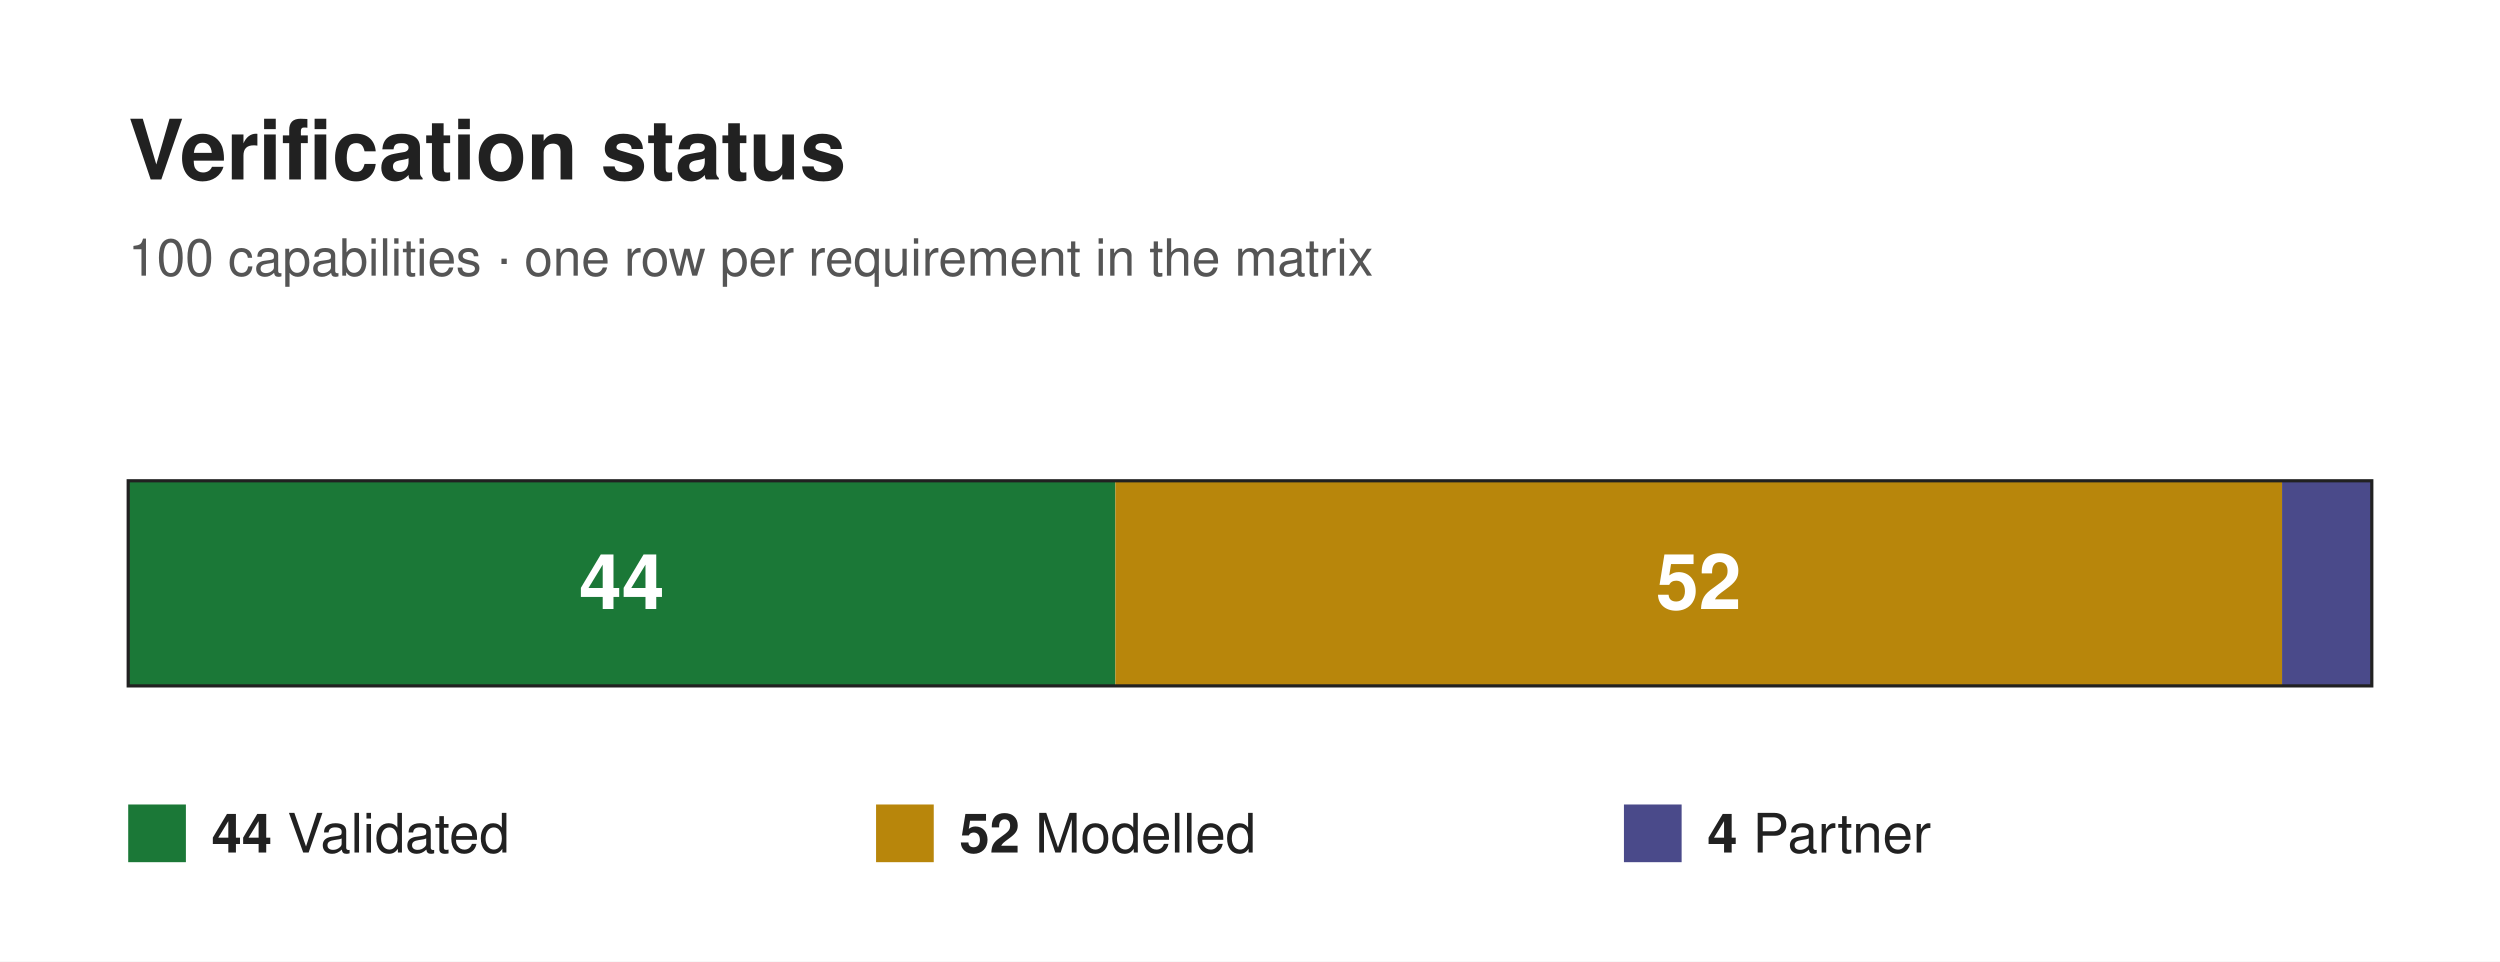
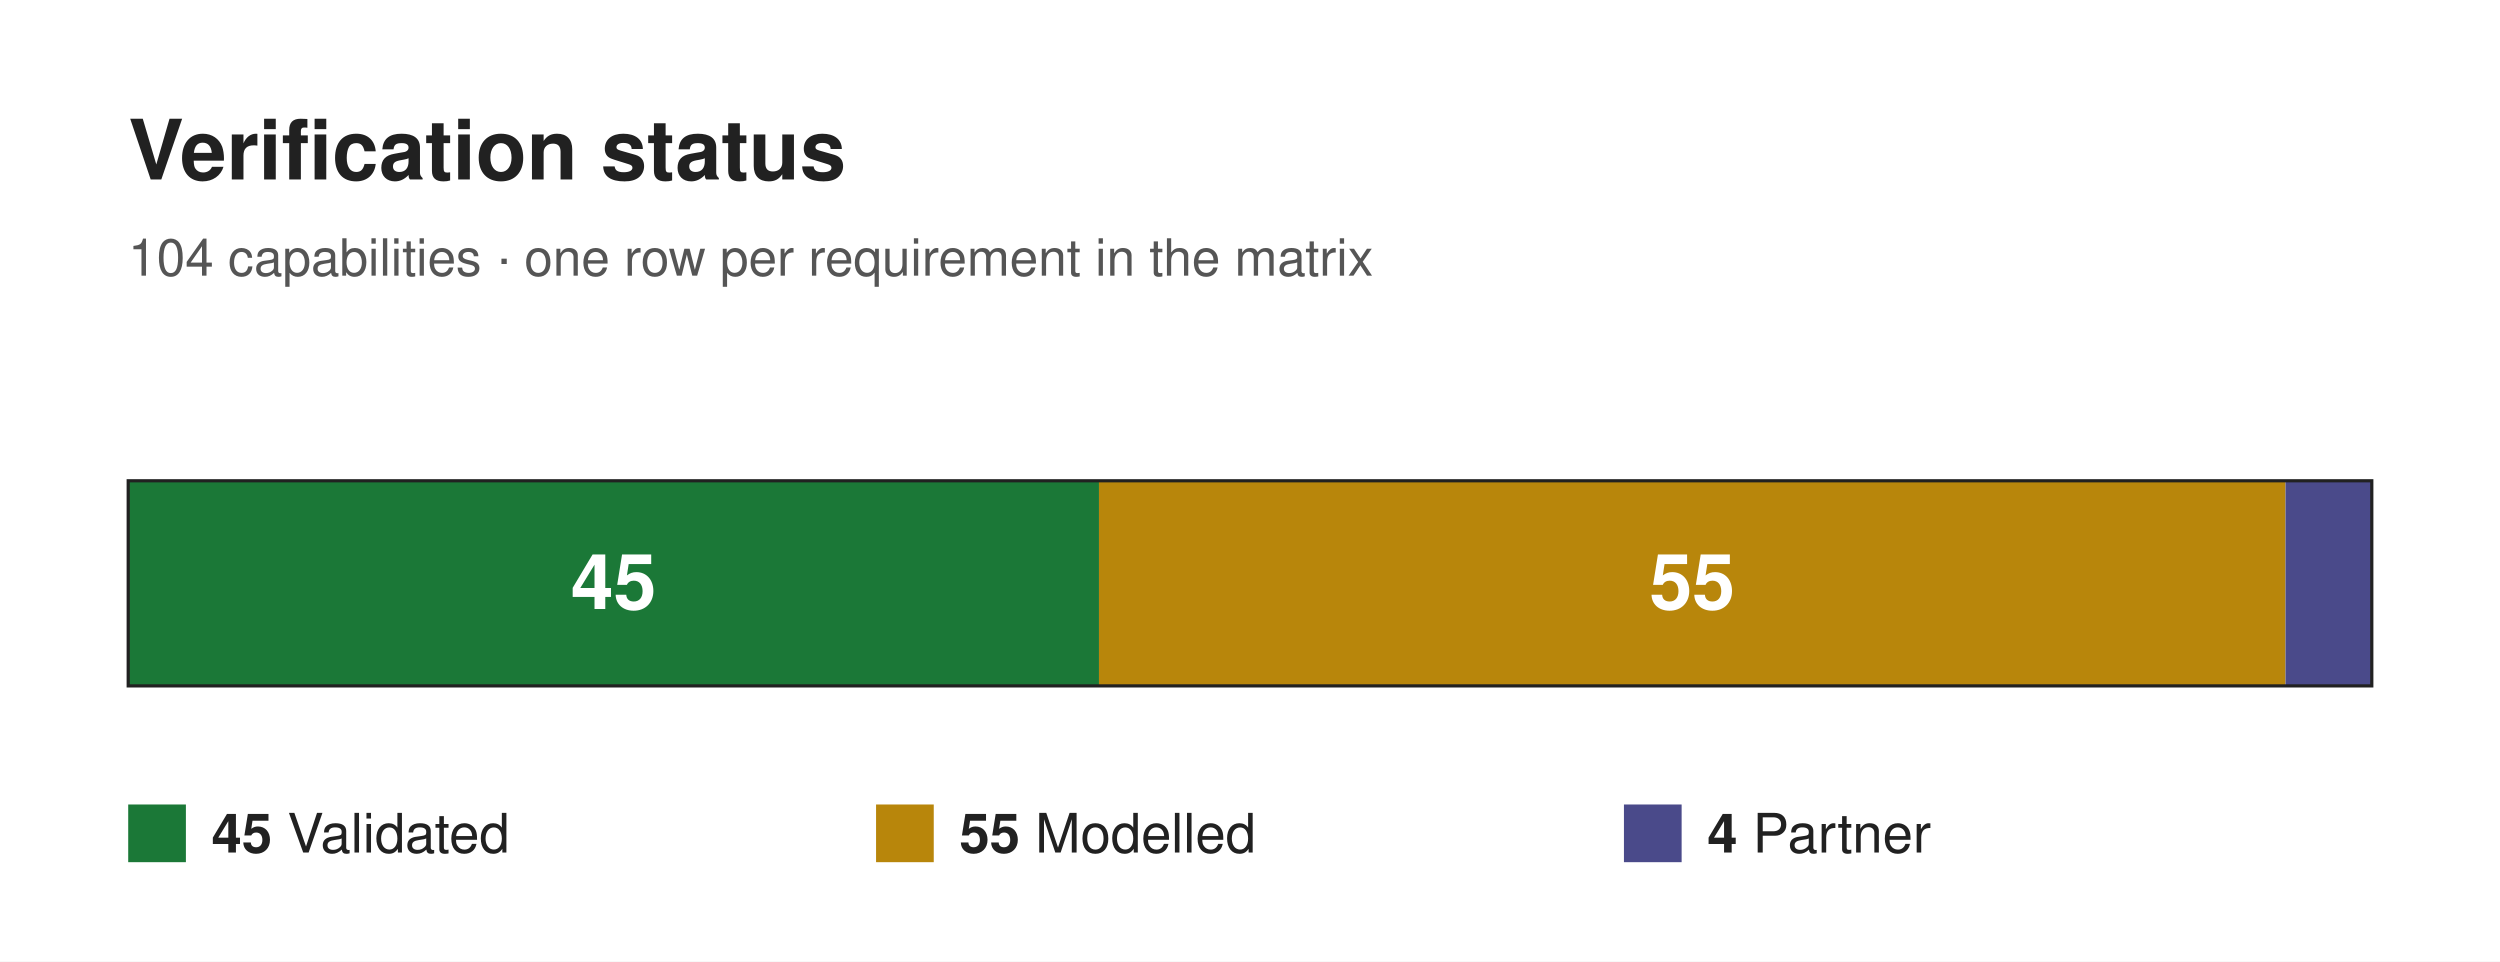
<svg xmlns="http://www.w3.org/2000/svg" width="780" height="300" viewBox="0 0 780 300" font-family="Helvetica, Arial, sans-serif">
  <rect x="0" y="0" width="780" height="300" fill="#ffffff" />
  <text x="40" y="56" font-size="26" font-weight="700" fill="#212121">Verification status</text>
-   <text x="40" y="86" font-size="16" fill="#555555">100 capabilities · one row per requirement in the matrix</text>
-   <rect x="40" y="150" width="308" height="64" fill="#1b7837" />
-   <text x="194" y="190" font-size="24" font-weight="700" fill="#ffffff" text-anchor="middle">44</text>
-   <rect x="348" y="150" width="364" height="64" fill="#b8860b" />
-   <text x="530" y="190" font-size="24" font-weight="700" fill="#ffffff" text-anchor="middle">52</text>
-   <rect x="712" y="150" width="28" height="64" fill="#4a4a8a" />
+   <text x="40" y="86" font-size="16" fill="#555555">104 capabilities · one row per requirement in the matrix</text>
+   <rect x="40" y="150" width="302.88" height="64" fill="#1b7837" />
+   <text x="191.44" y="190" font-size="24" font-weight="700" fill="#ffffff" text-anchor="middle">45</text>
+   <rect x="342.88" y="150" width="370.19" height="64" fill="#b8860b" />
+   <text x="527.98" y="190" font-size="24" font-weight="700" fill="#ffffff" text-anchor="middle">55</text>
+   <rect x="713.08" y="150" width="26.92" height="64" fill="#4a4a8a" />
  <rect x="40" y="150" width="700" height="64" fill="none" stroke="#212121" stroke-width="1" />
  <rect x="40" y="251" width="18" height="18" fill="#1b7837" />
  <text x="66" y="266" font-size="17" fill="#212121">
-     <tspan font-weight="700">44</tspan> Validated</text>
+     <tspan font-weight="700">45</tspan> Validated</text>
  <rect x="273.33" y="251" width="18" height="18" fill="#b8860b" />
  <text x="299.33" y="266" font-size="17" fill="#212121">
-     <tspan font-weight="700">52</tspan> Modelled</text>
+     <tspan font-weight="700">55</tspan> Modelled</text>
  <rect x="506.67" y="251" width="18" height="18" fill="#4a4a8a" />
  <text x="532.67" y="266" font-size="17" fill="#212121">
    <tspan font-weight="700">4</tspan> Partner</text>
</svg>
